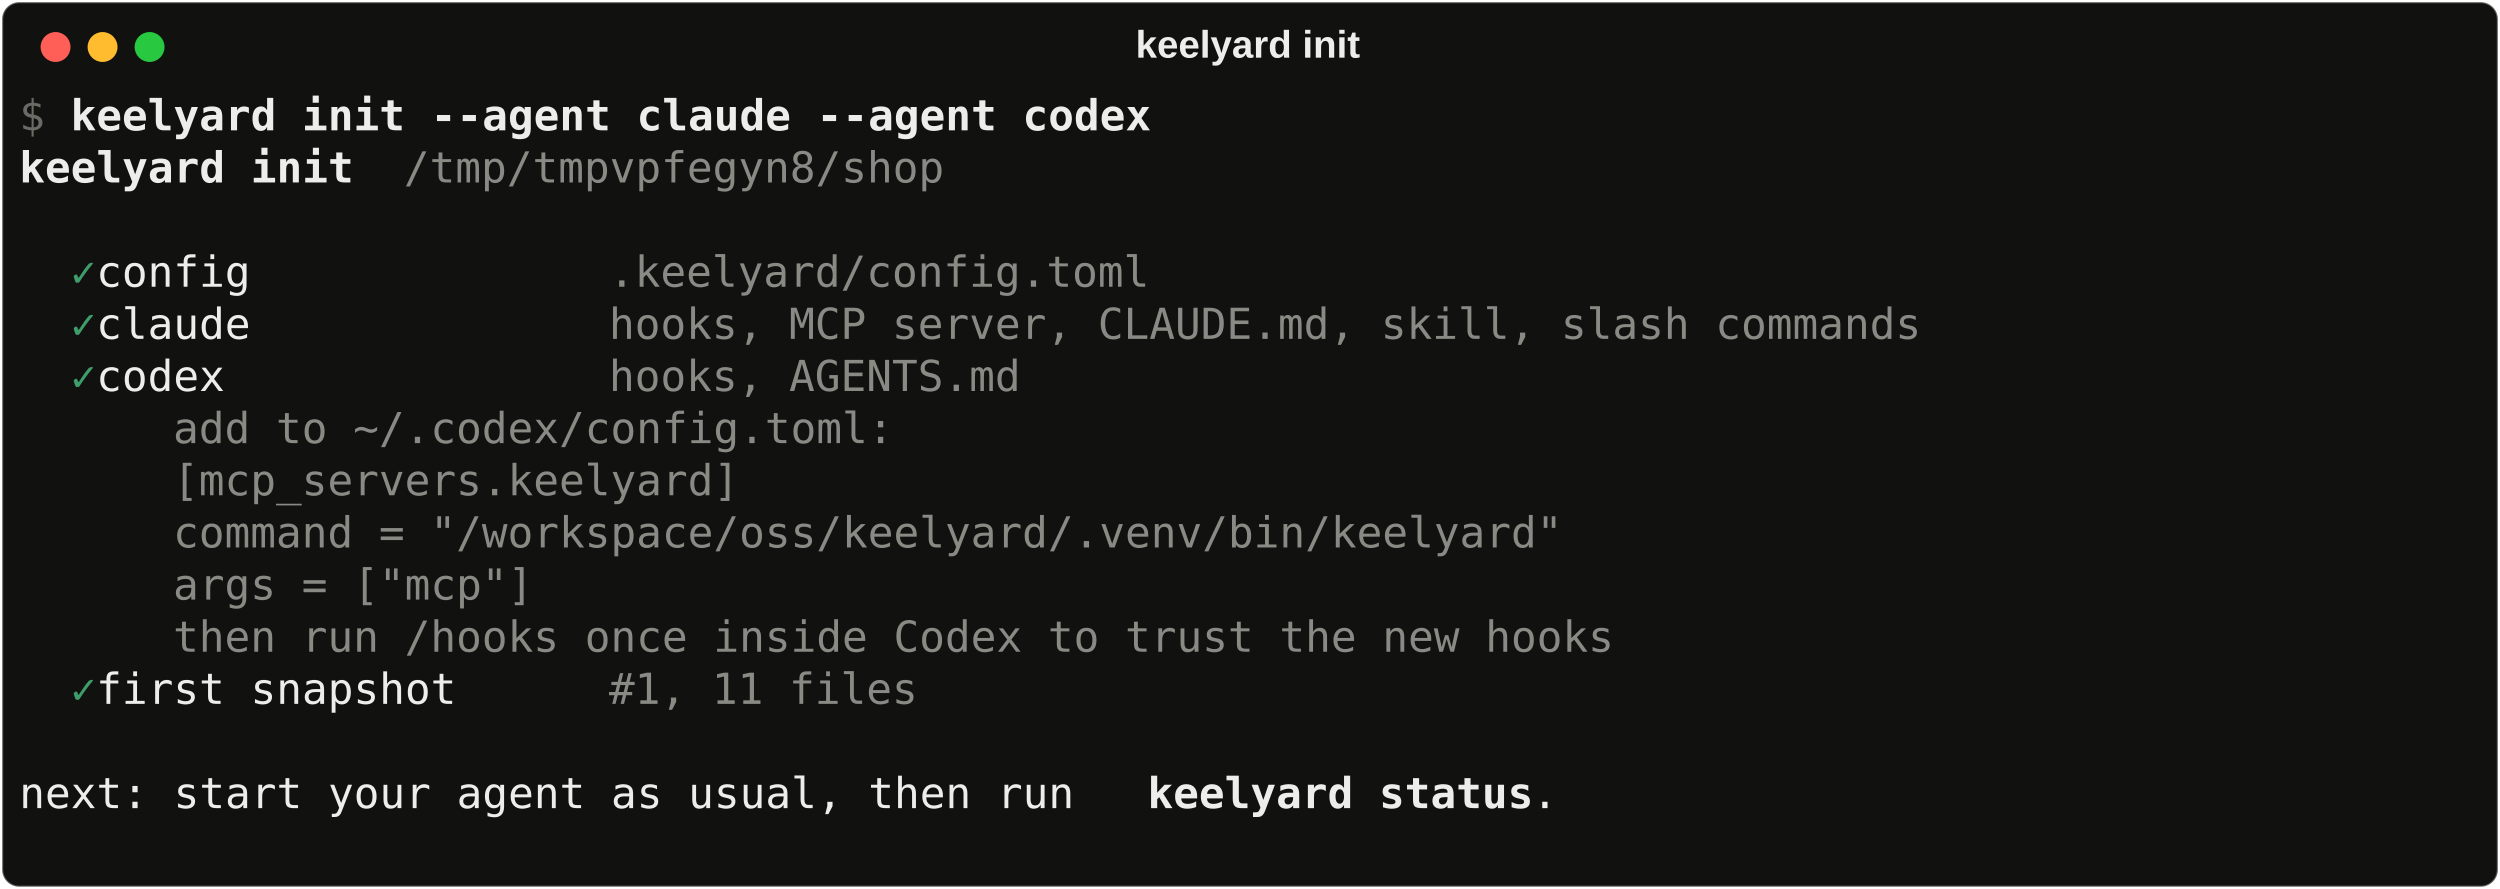
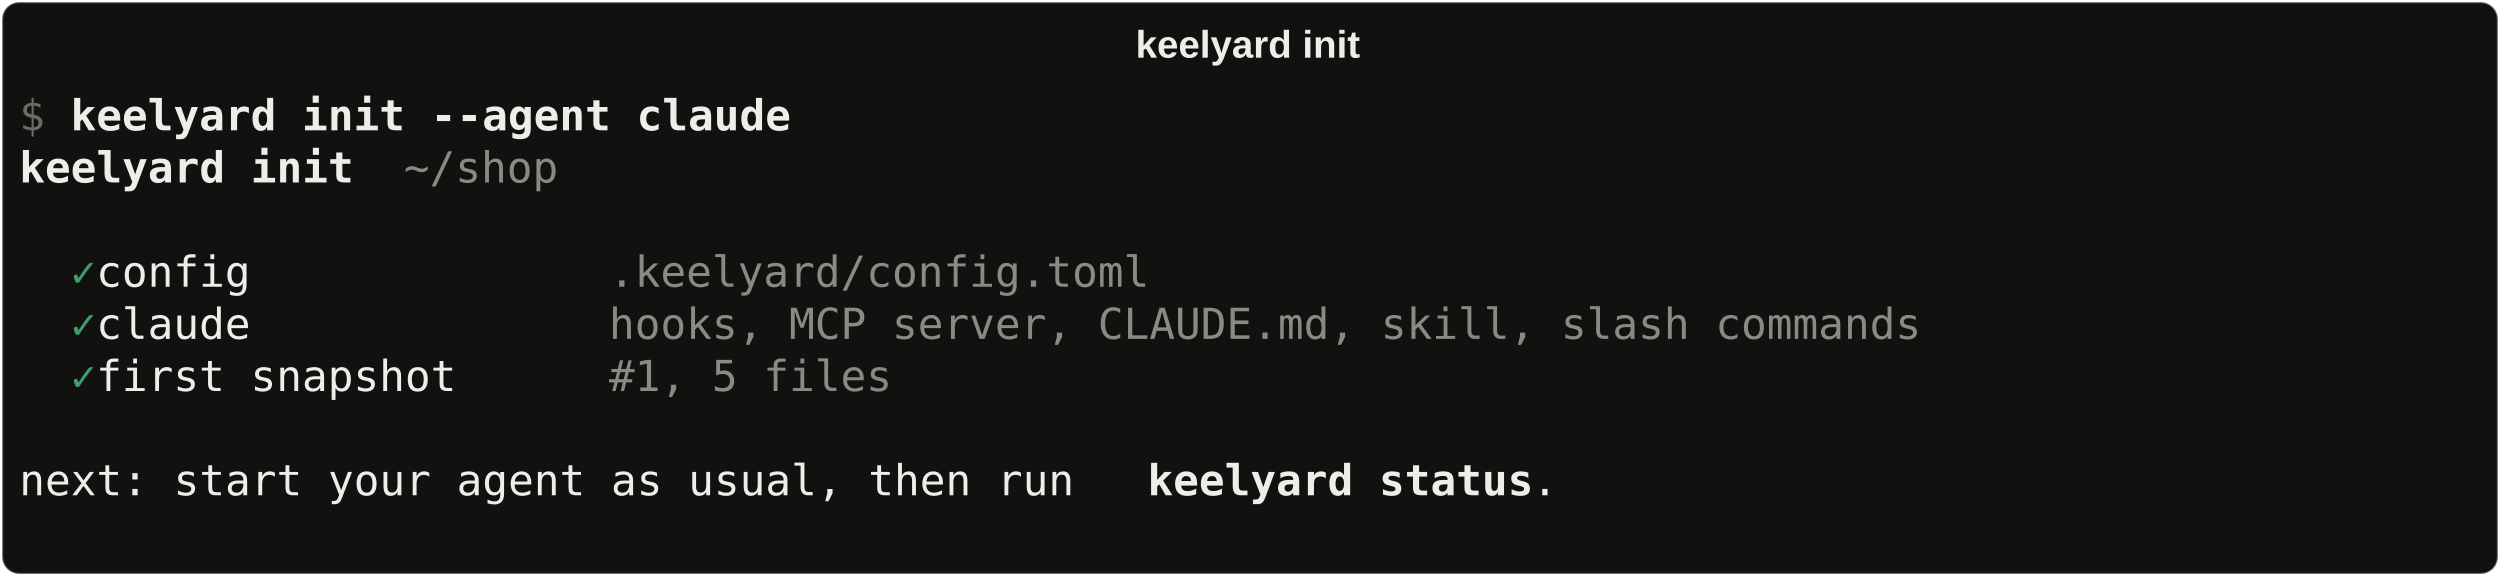
- <svg xmlns="http://www.w3.org/2000/svg" width="1170" height="416.0" class="rich-terminal" viewBox="0 0 1170 416.0">
+ <svg xmlns="http://www.w3.org/2000/svg" width="1170" height="269.6" class="rich-terminal" viewBox="0 0 1170 269.6">
  <style>

    
    

-     .terminal-1636153977-matrix {
+     .terminal-3642105122-matrix {
        font-family: Geist Mono, monospace;
        font-size: 20px;
        line-height: 24.4px;
        font-variant-east-asian: full-width;
    }

-     .terminal-1636153977-title {
+     .terminal-3642105122-title {
        font-size: 18px;
        font-weight: bold;
        font-family: arial;
    }

-     .terminal-1636153977-r1 { fill: #6b6b66 }
- .terminal-1636153977-r2 { fill: #ededea;font-weight: bold }
- .terminal-1636153977-r3 { fill: #ededea }
- .terminal-1636153977-r4 { fill: #8a8a85 }
- .terminal-1636153977-r5 { fill: #3f9d6a }
+     .terminal-3642105122-r1 { fill: #6b6b66 }
+ .terminal-3642105122-r2 { fill: #ededea;font-weight: bold }
+ .terminal-3642105122-r3 { fill: #ededea }
+ .terminal-3642105122-r4 { fill: #8a8a85 }
+ .terminal-3642105122-r5 { fill: #3f9d6a }
    </style>
  <defs>
-     <clipPath id="terminal-1636153977-clip-terminal">
-       <rect x="0" y="0" width="1151.0" height="365.0" />
+     <clipPath id="terminal-3642105122-clip-terminal">
+       <rect x="0" y="0" width="1151.0" height="218.6" />
    </clipPath>
-     <clipPath id="terminal-1636153977-line-0">
+     <clipPath id="terminal-3642105122-line-0">
      <rect x="0" y="1.5" width="1152" height="24.65" />
    </clipPath>
-     <clipPath id="terminal-1636153977-line-1">
+     <clipPath id="terminal-3642105122-line-1">
      <rect x="0" y="25.9" width="1152" height="24.65" />
    </clipPath>
-     <clipPath id="terminal-1636153977-line-2">
+     <clipPath id="terminal-3642105122-line-2">
      <rect x="0" y="50.3" width="1152" height="24.65" />
    </clipPath>
-     <clipPath id="terminal-1636153977-line-3">
+     <clipPath id="terminal-3642105122-line-3">
      <rect x="0" y="74.7" width="1152" height="24.65" />
    </clipPath>
-     <clipPath id="terminal-1636153977-line-4">
+     <clipPath id="terminal-3642105122-line-4">
      <rect x="0" y="99.1" width="1152" height="24.65" />
    </clipPath>
-     <clipPath id="terminal-1636153977-line-5">
+     <clipPath id="terminal-3642105122-line-5">
      <rect x="0" y="123.5" width="1152" height="24.65" />
    </clipPath>
-     <clipPath id="terminal-1636153977-line-6">
+     <clipPath id="terminal-3642105122-line-6">
      <rect x="0" y="147.9" width="1152" height="24.65" />
    </clipPath>
-     <clipPath id="terminal-1636153977-line-7">
+     <clipPath id="terminal-3642105122-line-7">
      <rect x="0" y="172.3" width="1152" height="24.65" />
    </clipPath>
-     <clipPath id="terminal-1636153977-line-8">
-       <rect x="0" y="196.7" width="1152" height="24.65" />
-     </clipPath>
-     <clipPath id="terminal-1636153977-line-9">
-       <rect x="0" y="221.1" width="1152" height="24.65" />
-     </clipPath>
-     <clipPath id="terminal-1636153977-line-10">
-       <rect x="0" y="245.5" width="1152" height="24.65" />
-     </clipPath>
-     <clipPath id="terminal-1636153977-line-11">
-       <rect x="0" y="269.9" width="1152" height="24.65" />
-     </clipPath>
-     <clipPath id="terminal-1636153977-line-12">
-       <rect x="0" y="294.3" width="1152" height="24.65" />
-     </clipPath>
-     <clipPath id="terminal-1636153977-line-13">
-       <rect x="0" y="318.7" width="1152" height="24.65" />
-     </clipPath>
  </defs>
-   <rect fill="#111110" stroke="rgba(255,255,255,0.35)" stroke-width="1" x="1" y="1" width="1168" height="414" rx="8" />
-   <text class="terminal-1636153977-title" fill="#ededea" text-anchor="middle" x="584" y="27">keelyard init</text>
+   <rect fill="#111110" stroke="rgba(255,255,255,0.35)" stroke-width="1" x="1" y="1" width="1168" height="267.6" rx="8" />
+   <text class="terminal-3642105122-title" fill="#ededea" text-anchor="middle" x="584" y="27">keelyard init</text>
  <g transform="translate(26,22)">
-     <circle cx="0" cy="0" r="7" fill="#ff5f57" />
-     <circle cx="22" cy="0" r="7" fill="#febc2e" />
-     <circle cx="44" cy="0" r="7" fill="#28c840" />
-   </g>
-   <g transform="translate(9, 41)" clip-path="url(#terminal-1636153977-clip-terminal)">
-     <g class="terminal-1636153977-matrix">
-       <text class="terminal-1636153977-r1" x="0" y="20" textLength="24" clip-path="url(#terminal-1636153977-line-0)">$ </text>
-       <text class="terminal-1636153977-r2" x="24" y="20" textLength="504" clip-path="url(#terminal-1636153977-line-0)">keelyard init --agent claude --agent codex</text>
-       <text class="terminal-1636153977-r3" x="1152" y="20" textLength="12" clip-path="url(#terminal-1636153977-line-0)">
+             
+             
+             
+             </g>
+   <g transform="translate(9, 41)" clip-path="url(#terminal-3642105122-clip-terminal)">
+     <g class="terminal-3642105122-matrix">
+       <text class="terminal-3642105122-r1" x="0" y="20" textLength="24" clip-path="url(#terminal-3642105122-line-0)">$ </text>
+       <text class="terminal-3642105122-r2" x="24" y="20" textLength="336" clip-path="url(#terminal-3642105122-line-0)">keelyard init --agent claude</text>
+       <text class="terminal-3642105122-r3" x="1152" y="20" textLength="12" clip-path="url(#terminal-3642105122-line-0)">
</text>
-       <text class="terminal-1636153977-r2" x="0" y="44.4" textLength="156" clip-path="url(#terminal-1636153977-line-1)">keelyard init</text>
-       <text class="terminal-1636153977-r4" x="180" y="44.4" textLength="252" clip-path="url(#terminal-1636153977-line-1)">/tmp/tmpvpfegyn8/shop</text>
-       <text class="terminal-1636153977-r3" x="1152" y="44.4" textLength="12" clip-path="url(#terminal-1636153977-line-1)">
+       <text class="terminal-3642105122-r2" x="0" y="44.4" textLength="156" clip-path="url(#terminal-3642105122-line-1)">keelyard init</text>
+       <text class="terminal-3642105122-r4" x="180" y="44.4" textLength="72" clip-path="url(#terminal-3642105122-line-1)">~/shop</text>
+       <text class="terminal-3642105122-r3" x="1152" y="44.4" textLength="12" clip-path="url(#terminal-3642105122-line-1)">
</text>
-       <text class="terminal-1636153977-r3" x="1152" y="68.8" textLength="12" clip-path="url(#terminal-1636153977-line-2)">
+       <text class="terminal-3642105122-r3" x="1152" y="68.8" textLength="12" clip-path="url(#terminal-3642105122-line-2)">
</text>
-       <text class="terminal-1636153977-r5" x="24" y="93.2" textLength="12" clip-path="url(#terminal-1636153977-line-3)">✓</text>
-       <text class="terminal-1636153977-r3" x="36" y="93.2" textLength="240" clip-path="url(#terminal-1636153977-line-3)"> config             </text>
-       <text class="terminal-1636153977-r4" x="276" y="93.2" textLength="252" clip-path="url(#terminal-1636153977-line-3)">.keelyard/config.toml</text>
-       <text class="terminal-1636153977-r3" x="1152" y="93.2" textLength="12" clip-path="url(#terminal-1636153977-line-3)">
+       <text class="terminal-3642105122-r5" x="24" y="93.2" textLength="12" clip-path="url(#terminal-3642105122-line-3)">✓</text>
+       <text class="terminal-3642105122-r3" x="36" y="93.2" textLength="240" clip-path="url(#terminal-3642105122-line-3)"> config             </text>
+       <text class="terminal-3642105122-r4" x="276" y="93.2" textLength="252" clip-path="url(#terminal-3642105122-line-3)">.keelyard/config.toml</text>
+       <text class="terminal-3642105122-r3" x="1152" y="93.2" textLength="12" clip-path="url(#terminal-3642105122-line-3)">
</text>
-       <text class="terminal-1636153977-r5" x="24" y="117.6" textLength="12" clip-path="url(#terminal-1636153977-line-4)">✓</text>
-       <text class="terminal-1636153977-r3" x="36" y="117.6" textLength="240" clip-path="url(#terminal-1636153977-line-4)"> claude             </text>
-       <text class="terminal-1636153977-r4" x="276" y="117.6" textLength="612" clip-path="url(#terminal-1636153977-line-4)">hooks, MCP server, CLAUDE.md, skill, slash commands</text>
-       <text class="terminal-1636153977-r3" x="1152" y="117.6" textLength="12" clip-path="url(#terminal-1636153977-line-4)">
+       <text class="terminal-3642105122-r5" x="24" y="117.6" textLength="12" clip-path="url(#terminal-3642105122-line-4)">✓</text>
+       <text class="terminal-3642105122-r3" x="36" y="117.6" textLength="240" clip-path="url(#terminal-3642105122-line-4)"> claude             </text>
+       <text class="terminal-3642105122-r4" x="276" y="117.6" textLength="612" clip-path="url(#terminal-3642105122-line-4)">hooks, MCP server, CLAUDE.md, skill, slash commands</text>
+       <text class="terminal-3642105122-r3" x="1152" y="117.6" textLength="12" clip-path="url(#terminal-3642105122-line-4)">
</text>
-       <text class="terminal-1636153977-r5" x="24" y="142" textLength="12" clip-path="url(#terminal-1636153977-line-5)">✓</text>
-       <text class="terminal-1636153977-r3" x="36" y="142" textLength="240" clip-path="url(#terminal-1636153977-line-5)"> codex              </text>
-       <text class="terminal-1636153977-r4" x="276" y="142" textLength="192" clip-path="url(#terminal-1636153977-line-5)">hooks, AGENTS.md</text>
-       <text class="terminal-1636153977-r3" x="1152" y="142" textLength="12" clip-path="url(#terminal-1636153977-line-5)">
+       <text class="terminal-3642105122-r5" x="24" y="142" textLength="12" clip-path="url(#terminal-3642105122-line-5)">✓</text>
+       <text class="terminal-3642105122-r3" x="36" y="142" textLength="240" clip-path="url(#terminal-3642105122-line-5)"> first snapshot     </text>
+       <text class="terminal-3642105122-r4" x="276" y="142" textLength="132" clip-path="url(#terminal-3642105122-line-5)">#1, 5 files</text>
+       <text class="terminal-3642105122-r3" x="1152" y="142" textLength="12" clip-path="url(#terminal-3642105122-line-5)">
</text>
-       <text class="terminal-1636153977-r4" x="72" y="166.4" textLength="336" clip-path="url(#terminal-1636153977-line-6)">add to ~/.codex/config.toml:</text>
-       <text class="terminal-1636153977-r3" x="1152" y="166.4" textLength="12" clip-path="url(#terminal-1636153977-line-6)">
+       <text class="terminal-3642105122-r3" x="1152" y="166.4" textLength="12" clip-path="url(#terminal-3642105122-line-6)">
</text>
-       <text class="terminal-1636153977-r4" x="72" y="190.8" textLength="264" clip-path="url(#terminal-1636153977-line-7)">[mcp_servers.keelyard]</text>
-       <text class="terminal-1636153977-r3" x="1152" y="190.8" textLength="12" clip-path="url(#terminal-1636153977-line-7)">
+       <text class="terminal-3642105122-r3" x="0" y="190.8" textLength="528" clip-path="url(#terminal-3642105122-line-7)">  next: start your agent as usual, then run </text>
+       <text class="terminal-3642105122-r2" x="528" y="190.8" textLength="180" clip-path="url(#terminal-3642105122-line-7)">keelyard status</text>
+       <text class="terminal-3642105122-r3" x="708" y="190.8" textLength="12" clip-path="url(#terminal-3642105122-line-7)">.</text>
+       <text class="terminal-3642105122-r3" x="1152" y="190.8" textLength="12" clip-path="url(#terminal-3642105122-line-7)">
</text>
-       <text class="terminal-1636153977-r4" x="72" y="215.2" textLength="648" clip-path="url(#terminal-1636153977-line-8)">command = "/workspace/oss/keelyard/.venv/bin/keelyard"</text>
-       <text class="terminal-1636153977-r3" x="1152" y="215.2" textLength="12" clip-path="url(#terminal-1636153977-line-8)">
- </text>
-       <text class="terminal-1636153977-r4" x="72" y="239.6" textLength="168" clip-path="url(#terminal-1636153977-line-9)">args = ["mcp"]</text>
-       <text class="terminal-1636153977-r3" x="1152" y="239.6" textLength="12" clip-path="url(#terminal-1636153977-line-9)">
- </text>
-       <text class="terminal-1636153977-r4" x="72" y="264" textLength="672" clip-path="url(#terminal-1636153977-line-10)">then run /hooks once inside Codex to trust the new hooks</text>
-       <text class="terminal-1636153977-r3" x="1152" y="264" textLength="12" clip-path="url(#terminal-1636153977-line-10)">
- </text>
-       <text class="terminal-1636153977-r5" x="24" y="288.4" textLength="12" clip-path="url(#terminal-1636153977-line-11)">✓</text>
-       <text class="terminal-1636153977-r3" x="36" y="288.4" textLength="240" clip-path="url(#terminal-1636153977-line-11)"> first snapshot     </text>
-       <text class="terminal-1636153977-r4" x="276" y="288.4" textLength="144" clip-path="url(#terminal-1636153977-line-11)">#1, 11 files</text>
-       <text class="terminal-1636153977-r3" x="1152" y="288.4" textLength="12" clip-path="url(#terminal-1636153977-line-11)">
- </text>
-       <text class="terminal-1636153977-r3" x="1152" y="312.8" textLength="12" clip-path="url(#terminal-1636153977-line-12)">
- </text>
-       <text class="terminal-1636153977-r3" x="0" y="337.2" textLength="528" clip-path="url(#terminal-1636153977-line-13)">  next: start your agent as usual, then run </text>
-       <text class="terminal-1636153977-r2" x="528" y="337.2" textLength="180" clip-path="url(#terminal-1636153977-line-13)">keelyard status</text>
-       <text class="terminal-1636153977-r3" x="708" y="337.2" textLength="12" clip-path="url(#terminal-1636153977-line-13)">.</text>
-       <text class="terminal-1636153977-r3" x="1152" y="337.2" textLength="12" clip-path="url(#terminal-1636153977-line-13)">
- </text>
-       <text class="terminal-1636153977-r3" x="1152" y="361.6" textLength="12" clip-path="url(#terminal-1636153977-line-14)">
+       <text class="terminal-3642105122-r3" x="1152" y="215.2" textLength="12" clip-path="url(#terminal-3642105122-line-8)">
</text>
    </g>
  </g>
</svg>
